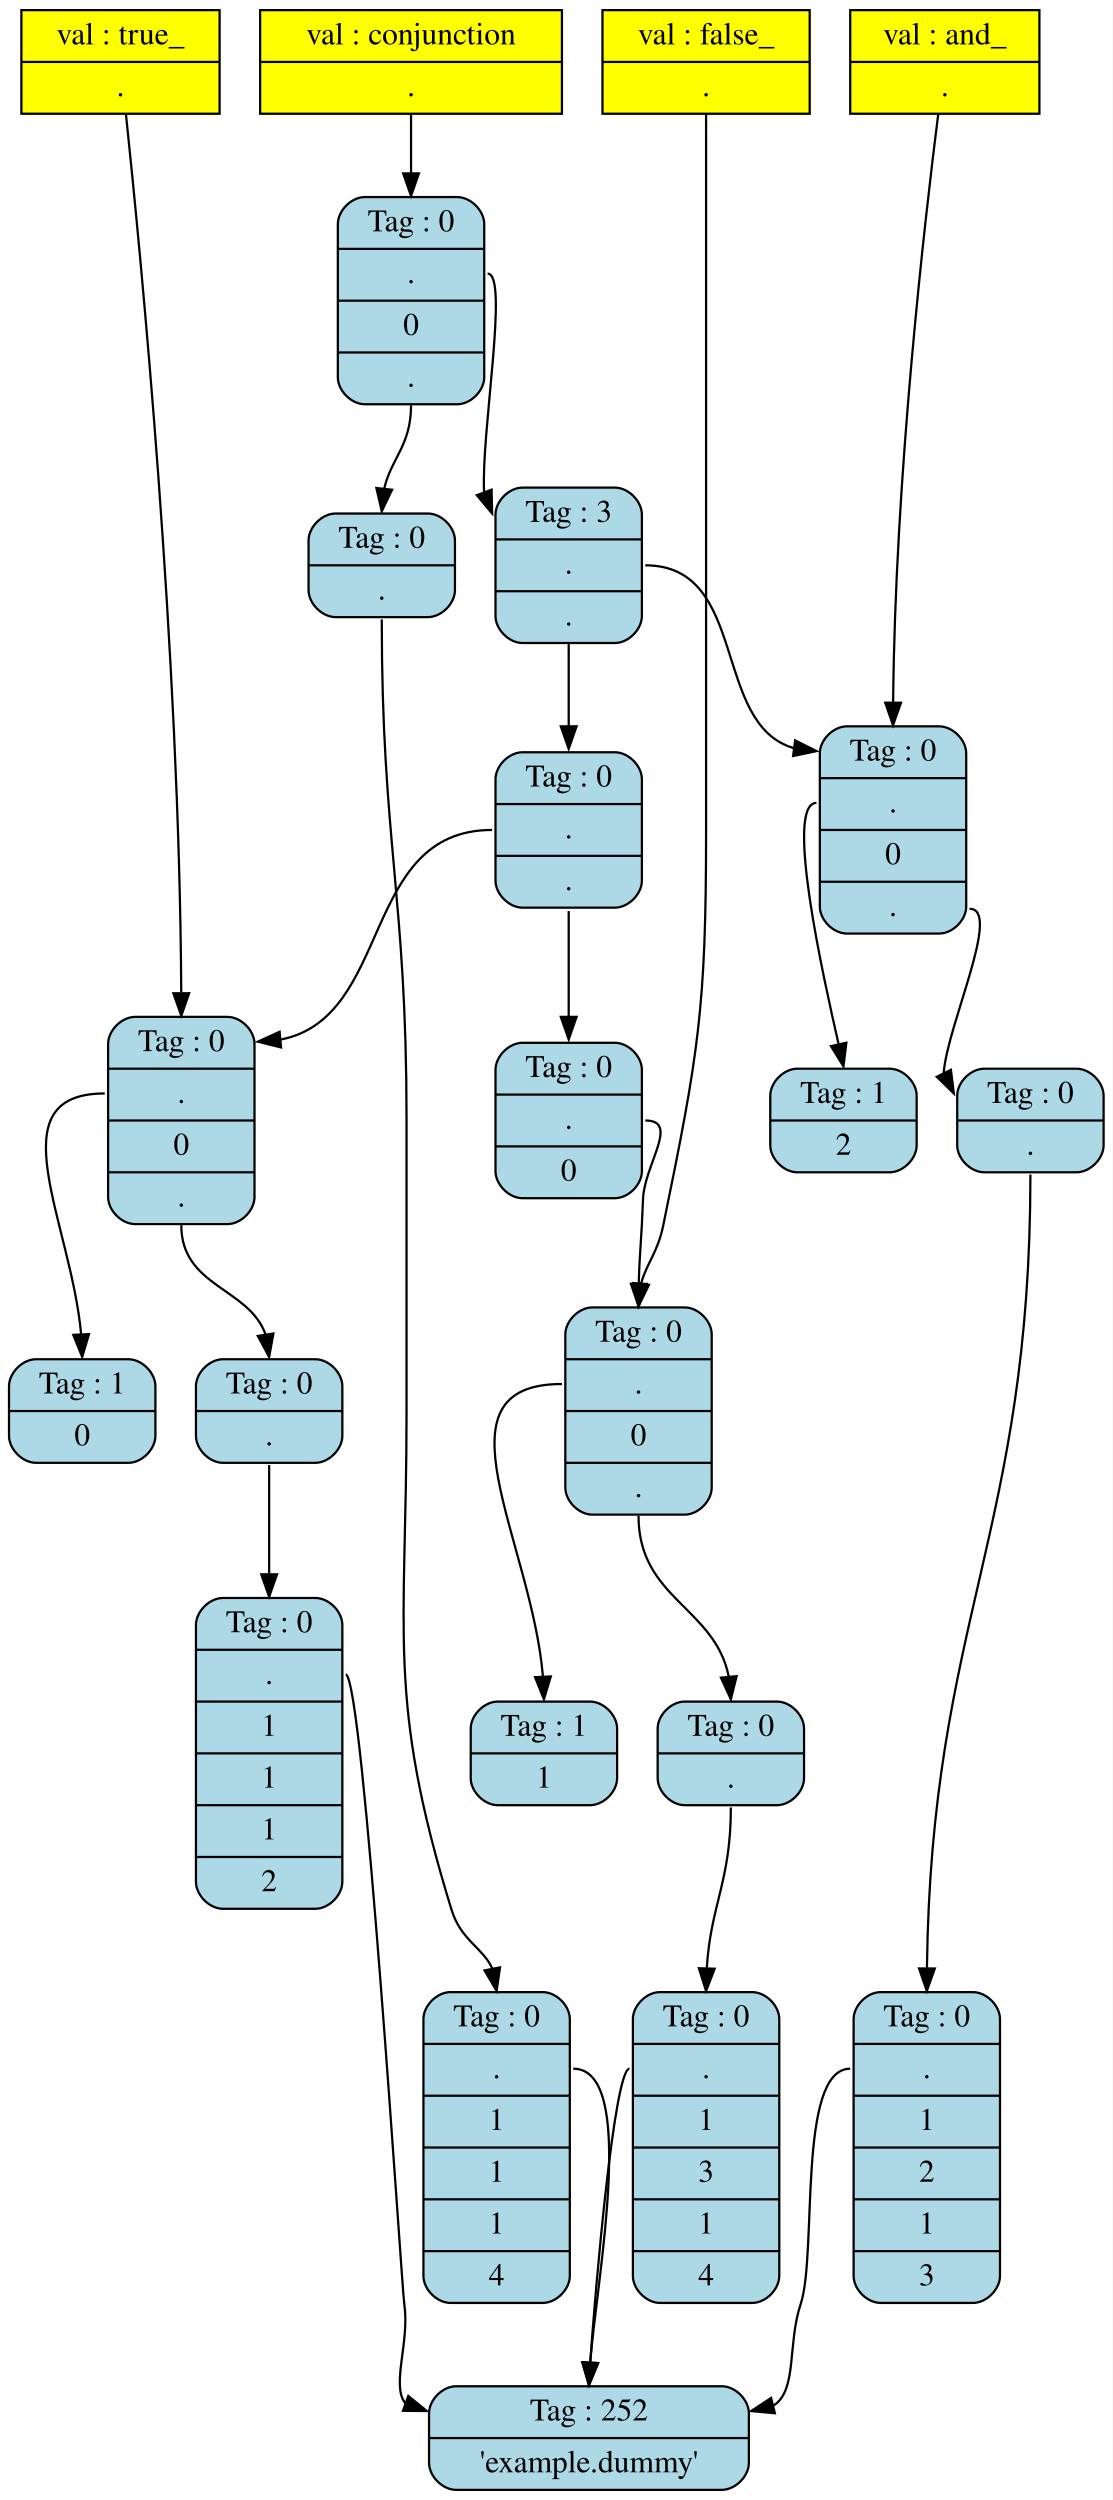
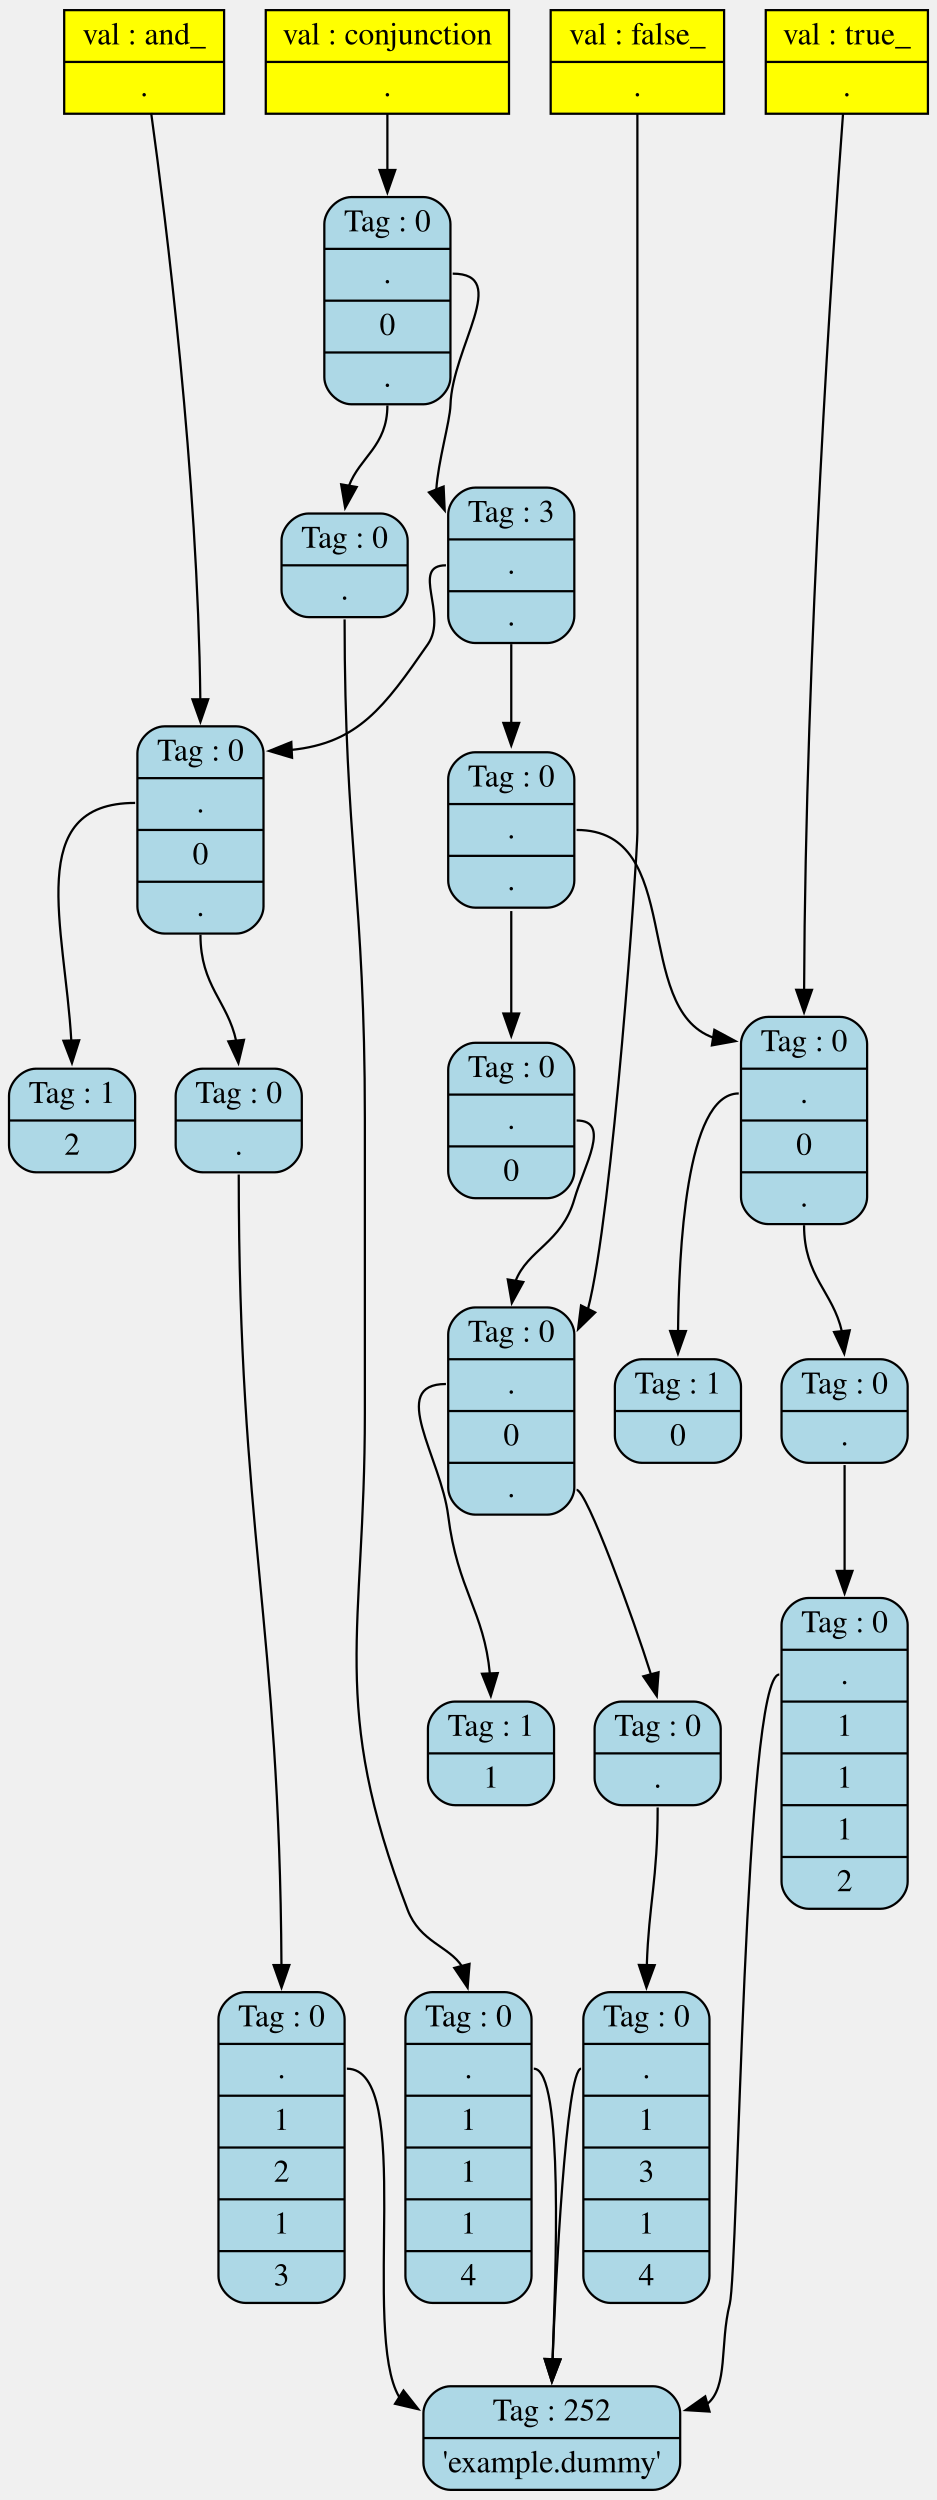
- <svg xmlns="http://www.w3.org/2000/svg" width="494pt" height="1110pt" viewBox="0.00 0.00 494.00 1110.00">
+ <svg xmlns="http://www.w3.org/2000/svg" width="416pt" height="1110pt" viewBox="0.00 0.00 416.00 1110.00">
  <g id="graph0" class="graph" transform="scale(1 1) rotate(0) translate(4 1106)">
-     <polygon fill="white" stroke="transparent" points="-4,4 -4,-1106 490,-1106 490,4 -4,4" />
    <g id="node1" class="node">
-       <polygon fill="yellow" stroke="black" points="5.5,-1055.5 5.5,-1101.5 93.5,-1101.5 93.5,-1055.5 5.5,-1055.5" />
-       <text text-anchor="middle" x="49.5" y="-1086.3" font-family="Times,serif" font-size="14.00">val : true_</text>
-       <polyline fill="none" stroke="black" points="5.5,-1078.5 93.5,-1078.5 " />
-       <text text-anchor="middle" x="49.5" y="-1063.3" font-family="Times,serif" font-size="14.00">.</text>
+       <polygon fill="yellow" stroke="black" points="114,-1055.5 114,-1101.5 222,-1101.5 222,-1055.5 114,-1055.5" />
+       <text text-anchor="middle" x="168" y="-1086.3" font-family="Times,serif" font-size="14.00">val : conjunction</text>
+       <polyline fill="none" stroke="black" points="114,-1078.5 222,-1078.5" />
+       <text text-anchor="middle" x="168" y="-1063.3" font-family="Times,serif" font-size="14.00">.</text>
+     </g>
+     <g id="node18" class="node">
+       <path fill="lightblue" stroke="black" d="M152,-926.5C152,-926.5 184,-926.5 184,-926.5 190,-926.5 196,-932.5 196,-938.5 196,-938.5 196,-1006.5 196,-1006.5 196,-1012.5 190,-1018.5 184,-1018.5 184,-1018.5 152,-1018.5 152,-1018.5 146,-1018.5 140,-1012.5 140,-1006.5 140,-1006.5 140,-938.5 140,-938.5 140,-932.5 146,-926.5 152,-926.5" />
+       <text text-anchor="middle" x="168" y="-1003.3" font-family="Times,serif" font-size="14.00">Tag : 0</text>
+       <polyline fill="none" stroke="black" points="140,-995.5 196,-995.5" />
+       <text text-anchor="middle" x="168" y="-980.3" font-family="Times,serif" font-size="14.00">.</text>
+       <polyline fill="none" stroke="black" points="140,-972.5 196,-972.5" />
+       <text text-anchor="middle" x="168" y="-957.3" font-family="Times,serif" font-size="14.00">0</text>
+       <polyline fill="none" stroke="black" points="140,-949.5 196,-949.5" />
+       <text text-anchor="middle" x="168" y="-934.3" font-family="Times,serif" font-size="14.00">.</text>
+     </g>
+     <g id="edge16" class="edge">
+       <path fill="none" stroke="black" d="M168,-1055.55C168,-1047.92 168,-1039.07 168,-1030.33" />
+       <polygon fill="black" stroke="black" points="171.5,-1030.51 168,-1020.51 164.5,-1030.51 171.5,-1030.51" />
+     </g>
+     <g id="node2" class="node">
+       <polygon fill="yellow" stroke="black" points="24.5,-1055.5 24.5,-1101.5 95.5,-1101.5 95.5,-1055.5 24.5,-1055.5" />
+       <text text-anchor="middle" x="60" y="-1086.3" font-family="Times,serif" font-size="14.00">val : and_</text>
+       <polyline fill="none" stroke="black" points="24.5,-1078.5 95.5,-1078.5" />
+       <text text-anchor="middle" x="60" y="-1063.3" font-family="Times,serif" font-size="14.00">.</text>
+     </g>
+     <g id="node14" class="node">
+       <path fill="lightblue" stroke="black" d="M69,-691.5C69,-691.5 101,-691.5 101,-691.5 107,-691.5 113,-697.5 113,-703.5 113,-703.5 113,-771.5 113,-771.5 113,-777.5 107,-783.5 101,-783.5 101,-783.5 69,-783.5 69,-783.5 63,-783.5 57,-777.5 57,-771.5 57,-771.5 57,-703.5 57,-703.5 57,-697.5 63,-691.5 69,-691.5" />
+       <text text-anchor="middle" x="85" y="-768.3" font-family="Times,serif" font-size="14.00">Tag : 0</text>
+       <polyline fill="none" stroke="black" points="57,-760.5 113,-760.5" />
+       <text text-anchor="middle" x="85" y="-745.3" font-family="Times,serif" font-size="14.00">.</text>
+       <polyline fill="none" stroke="black" points="57,-737.5 113,-737.5" />
+       <text text-anchor="middle" x="85" y="-722.3" font-family="Times,serif" font-size="14.00">0</text>
+       <polyline fill="none" stroke="black" points="57,-714.5 113,-714.5" />
+       <text text-anchor="middle" x="85" y="-699.3" font-family="Times,serif" font-size="14.00">.</text>
+     </g>
+     <g id="edge11" class="edge">
+       <path fill="none" stroke="black" d="M63.12,-1055.83C69.57,-1009.08 83.88,-894.92 84.94,-795.43" />
+       <polygon fill="black" stroke="black" points="88.44,-795.53 84.99,-785.51 81.44,-795.49 88.44,-795.53" />
+     </g>
+     <g id="node3" class="node">
+       <polygon fill="yellow" stroke="black" points="240.5,-1055.5 240.5,-1101.5 317.5,-1101.5 317.5,-1055.5 240.5,-1055.5" />
+       <text text-anchor="middle" x="279" y="-1086.3" font-family="Times,serif" font-size="14.00">val : false_</text>
+       <polyline fill="none" stroke="black" points="240.5,-1078.5 317.5,-1078.5" />
+       <text text-anchor="middle" x="279" y="-1063.3" font-family="Times,serif" font-size="14.00">.</text>
+     </g>
+     <g id="node10" class="node">
+       <path fill="lightblue" stroke="black" d="M207,-433.5C207,-433.5 239,-433.5 239,-433.5 245,-433.5 251,-439.5 251,-445.5 251,-445.5 251,-513.5 251,-513.5 251,-519.5 245,-525.5 239,-525.5 239,-525.5 207,-525.5 207,-525.5 201,-525.5 195,-519.5 195,-513.5 195,-513.5 195,-445.5 195,-445.5 195,-439.5 201,-433.5 207,-433.5" />
+       <text text-anchor="middle" x="223" y="-510.3" font-family="Times,serif" font-size="14.00">Tag : 0</text>
+       <polyline fill="none" stroke="black" points="195,-502.5 251,-502.5" />
+       <text text-anchor="middle" x="223" y="-487.3" font-family="Times,serif" font-size="14.00">.</text>
+       <polyline fill="none" stroke="black" points="195,-479.5 251,-479.5" />
+       <text text-anchor="middle" x="223" y="-464.3" font-family="Times,serif" font-size="14.00">0</text>
+       <polyline fill="none" stroke="black" points="195,-456.5 251,-456.5" />
+       <text text-anchor="middle" x="223" y="-441.3" font-family="Times,serif" font-size="14.00">.</text>
+     </g>
+     <g id="edge6" class="edge">
+       <path fill="none" stroke="black" d="M279,-1055.81C279,-1016.14 279,-929.26 279,-856 279,-856 279,-856 279,-736.5 279,-725.73 268.04,-566.69 257.02,-524.64" />
+       <polygon fill="black" stroke="black" points="260.25,-523.26 252.67,-515.86 253.98,-526.37 260.25,-523.26" />
+     </g>
+     <g id="node4" class="node">
+       <polygon fill="yellow" stroke="black" points="336,-1055.5 336,-1101.5 408,-1101.5 408,-1055.5 336,-1055.5" />
+       <text text-anchor="middle" x="372" y="-1086.3" font-family="Times,serif" font-size="14.00">val : true_</text>
+       <polyline fill="none" stroke="black" points="336,-1078.5 408,-1078.5" />
+       <text text-anchor="middle" x="372" y="-1063.3" font-family="Times,serif" font-size="14.00">.</text>
    </g>
    <g id="node5" class="node">
-       <path fill="lightblue" stroke="black" d="M56,-562.5C56,-562.5 97,-562.5 97,-562.5 103,-562.5 109,-568.5 109,-574.5 109,-574.5 109,-642.5 109,-642.5 109,-648.5 103,-654.5 97,-654.5 97,-654.5 56,-654.5 56,-654.5 50,-654.5 44,-648.5 44,-642.5 44,-642.5 44,-574.5 44,-574.5 44,-568.5 50,-562.5 56,-562.5" />
-       <text text-anchor="middle" x="76.5" y="-639.3" font-family="Times,serif" font-size="14.00">Tag : 0</text>
-       <polyline fill="none" stroke="black" points="44,-631.5 109,-631.5 " />
-       <text text-anchor="middle" x="76.5" y="-616.3" font-family="Times,serif" font-size="14.00">.</text>
-       <polyline fill="none" stroke="black" points="44,-608.5 109,-608.5 " />
-       <text text-anchor="middle" x="76.5" y="-593.3" font-family="Times,serif" font-size="14.00">0</text>
-       <polyline fill="none" stroke="black" points="44,-585.5 109,-585.5 " />
-       <text text-anchor="middle" x="76.5" y="-570.3" font-family="Times,serif" font-size="14.00">.</text>
+       <path fill="lightblue" stroke="black" d="M337,-562.5C337,-562.5 369,-562.5 369,-562.5 375,-562.5 381,-568.5 381,-574.5 381,-574.5 381,-642.5 381,-642.5 381,-648.5 375,-654.5 369,-654.5 369,-654.5 337,-654.5 337,-654.5 331,-654.5 325,-648.5 325,-642.5 325,-642.5 325,-574.5 325,-574.5 325,-568.5 331,-562.5 337,-562.5" />
+       <text text-anchor="middle" x="353" y="-639.3" font-family="Times,serif" font-size="14.00">Tag : 0</text>
+       <polyline fill="none" stroke="black" points="325,-631.5 381,-631.5" />
+       <text text-anchor="middle" x="353" y="-616.3" font-family="Times,serif" font-size="14.00">.</text>
+       <polyline fill="none" stroke="black" points="325,-608.5 381,-608.5" />
+       <text text-anchor="middle" x="353" y="-593.3" font-family="Times,serif" font-size="14.00">0</text>
+       <polyline fill="none" stroke="black" points="325,-585.5 381,-585.5" />
+       <text text-anchor="middle" x="353" y="-570.3" font-family="Times,serif" font-size="14.00">.</text>
    </g>
    <g id="edge1" class="edge">
-       <path fill="none" stroke="black" d="M51.94,-1055.09C58.44,-993.54 75.7,-816.45 76.47,-665.37" />
-       <polygon fill="black" stroke="black" points="79.97,-665.01 76.5,-655 72.97,-664.99 79.97,-665.01" />
-     </g>
-     <g id="node2" class="node">
-       <polygon fill="yellow" stroke="black" points="263.5,-1055.5 263.5,-1101.5 355.5,-1101.5 355.5,-1055.5 263.5,-1055.5" />
-       <text text-anchor="middle" x="309.5" y="-1086.3" font-family="Times,serif" font-size="14.00">val : false_</text>
-       <polyline fill="none" stroke="black" points="263.5,-1078.5 355.5,-1078.5 " />
-       <text text-anchor="middle" x="309.5" y="-1063.3" font-family="Times,serif" font-size="14.00">.</text>
-     </g>
-     <g id="node10" class="node">
-       <path fill="lightblue" stroke="black" d="M259,-433.5C259,-433.5 300,-433.5 300,-433.5 306,-433.5 312,-439.5 312,-445.5 312,-445.5 312,-513.5 312,-513.5 312,-519.5 306,-525.5 300,-525.5 300,-525.5 259,-525.5 259,-525.5 253,-525.5 247,-519.5 247,-513.5 247,-513.5 247,-445.5 247,-445.5 247,-439.5 253,-433.5 259,-433.5" />
-       <text text-anchor="middle" x="279.5" y="-510.3" font-family="Times,serif" font-size="14.00">Tag : 0</text>
-       <polyline fill="none" stroke="black" points="247,-502.5 312,-502.5 " />
-       <text text-anchor="middle" x="279.5" y="-487.3" font-family="Times,serif" font-size="14.00">.</text>
-       <polyline fill="none" stroke="black" points="247,-479.5 312,-479.5 " />
-       <text text-anchor="middle" x="279.5" y="-464.3" font-family="Times,serif" font-size="14.00">0</text>
-       <polyline fill="none" stroke="black" points="247,-456.5 312,-456.5 " />
-       <text text-anchor="middle" x="279.5" y="-441.3" font-family="Times,serif" font-size="14.00">.</text>
-     </g>
-     <g id="edge6" class="edge">
-       <path fill="none" stroke="black" d="M309.5,-1055.49C309.5,-1015.69 309.5,-929.06 309.5,-856 309.5,-856 309.5,-856 309.5,-736.5 309.5,-658.49 306.19,-638.42 290.5,-562 287.95,-549.58 282.95,-544.92 280.67,-536.11" />
-       <polygon fill="black" stroke="black" points="284.13,-535.53 279.5,-526 277.18,-536.34 284.13,-535.53" />
-     </g>
-     <g id="node3" class="node">
-       <polygon fill="yellow" stroke="black" points="373.5,-1055.5 373.5,-1101.5 457.5,-1101.5 457.5,-1055.5 373.5,-1055.5" />
-       <text text-anchor="middle" x="415.5" y="-1086.3" font-family="Times,serif" font-size="14.00">val : and_</text>
-       <polyline fill="none" stroke="black" points="373.5,-1078.5 457.5,-1078.5 " />
-       <text text-anchor="middle" x="415.5" y="-1063.3" font-family="Times,serif" font-size="14.00">.</text>
-     </g>
-     <g id="node14" class="node">
-       <path fill="lightblue" stroke="black" d="M372,-691.5C372,-691.5 413,-691.5 413,-691.5 419,-691.5 425,-697.5 425,-703.5 425,-703.5 425,-771.5 425,-771.5 425,-777.5 419,-783.5 413,-783.5 413,-783.5 372,-783.5 372,-783.5 366,-783.5 360,-777.5 360,-771.5 360,-771.5 360,-703.5 360,-703.5 360,-697.5 366,-691.5 372,-691.5" />
-       <text text-anchor="middle" x="392.5" y="-768.3" font-family="Times,serif" font-size="14.00">Tag : 0</text>
-       <polyline fill="none" stroke="black" points="360,-760.5 425,-760.5 " />
-       <text text-anchor="middle" x="392.5" y="-745.3" font-family="Times,serif" font-size="14.00">.</text>
-       <polyline fill="none" stroke="black" points="360,-737.5 425,-737.5 " />
-       <text text-anchor="middle" x="392.5" y="-722.3" font-family="Times,serif" font-size="14.00">0</text>
-       <polyline fill="none" stroke="black" points="360,-714.5 425,-714.5 " />
-       <text text-anchor="middle" x="392.5" y="-699.3" font-family="Times,serif" font-size="14.00">.</text>
-     </g>
-     <g id="edge11" class="edge">
-       <path fill="none" stroke="black" d="M412.59,-1055.46C406.6,-1008.27 393.41,-893.66 392.55,-794.19" />
-       <polygon fill="black" stroke="black" points="396.04,-793.98 392.5,-784 389.04,-794.02 396.04,-793.98" />
-     </g>
-     <g id="node4" class="node">
-       <polygon fill="yellow" stroke="black" points="111.5,-1055.5 111.5,-1101.5 245.5,-1101.5 245.5,-1055.5 111.5,-1055.5" />
-       <text text-anchor="middle" x="178.5" y="-1086.3" font-family="Times,serif" font-size="14.00">val : conjunction</text>
-       <polyline fill="none" stroke="black" points="111.5,-1078.5 245.5,-1078.5 " />
-       <text text-anchor="middle" x="178.5" y="-1063.3" font-family="Times,serif" font-size="14.00">.</text>
-     </g>
-     <g id="node18" class="node">
-       <path fill="lightblue" stroke="black" d="M158,-926.5C158,-926.5 199,-926.5 199,-926.5 205,-926.5 211,-932.5 211,-938.5 211,-938.5 211,-1006.5 211,-1006.5 211,-1012.5 205,-1018.5 199,-1018.5 199,-1018.5 158,-1018.5 158,-1018.5 152,-1018.5 146,-1012.5 146,-1006.5 146,-1006.5 146,-938.5 146,-938.5 146,-932.5 152,-926.5 158,-926.5" />
-       <text text-anchor="middle" x="178.5" y="-1003.3" font-family="Times,serif" font-size="14.00">Tag : 0</text>
-       <polyline fill="none" stroke="black" points="146,-995.5 211,-995.5 " />
-       <text text-anchor="middle" x="178.5" y="-980.3" font-family="Times,serif" font-size="14.00">.</text>
-       <polyline fill="none" stroke="black" points="146,-972.5 211,-972.5 " />
-       <text text-anchor="middle" x="178.5" y="-957.3" font-family="Times,serif" font-size="14.00">0</text>
-       <polyline fill="none" stroke="black" points="146,-949.5 211,-949.5 " />
-       <text text-anchor="middle" x="178.5" y="-934.3" font-family="Times,serif" font-size="14.00">.</text>
-     </g>
-     <g id="edge16" class="edge">
-       <path fill="none" stroke="black" d="M178.5,-1055.28C178.5,-1047.34 178.5,-1038.11 178.5,-1029.06" />
-       <polygon fill="black" stroke="black" points="182,-1029 178.5,-1019 175,-1029 182,-1029" />
+       <path fill="none" stroke="black" d="M370.31,-1055.52C365.78,-994.48 353.61,-817.39 353.02,-666.29" />
+       <polygon fill="black" stroke="black" points="356.52,-666.51 353,-656.51 349.52,-666.52 356.52,-666.51" />
    </g>
    <g id="node6" class="node">
-       <path fill="lightblue" stroke="black" d="M12,-456.5C12,-456.5 53,-456.5 53,-456.5 59,-456.5 65,-462.5 65,-468.5 65,-468.5 65,-490.5 65,-490.5 65,-496.5 59,-502.5 53,-502.5 53,-502.5 12,-502.5 12,-502.5 6,-502.5 0,-496.5 0,-490.5 0,-490.5 0,-468.5 0,-468.5 0,-462.5 6,-456.5 12,-456.5" />
-       <text text-anchor="middle" x="32.5" y="-487.3" font-family="Times,serif" font-size="14.00">Tag : 1</text>
-       <polyline fill="none" stroke="black" points="0,-479.5 65,-479.5 " />
-       <text text-anchor="middle" x="32.5" y="-464.3" font-family="Times,serif" font-size="14.00">0</text>
+       <path fill="lightblue" stroke="black" d="M281,-456.5C281,-456.5 313,-456.5 313,-456.5 319,-456.5 325,-462.5 325,-468.5 325,-468.5 325,-490.5 325,-490.5 325,-496.5 319,-502.5 313,-502.5 313,-502.5 281,-502.5 281,-502.5 275,-502.5 269,-496.5 269,-490.5 269,-490.5 269,-468.5 269,-468.5 269,-462.5 275,-456.5 281,-456.5" />
+       <text text-anchor="middle" x="297" y="-487.3" font-family="Times,serif" font-size="14.00">Tag : 1</text>
+       <polyline fill="none" stroke="black" points="269,-479.5 325,-479.5" />
+       <text text-anchor="middle" x="297" y="-464.3" font-family="Times,serif" font-size="14.00">0</text>
    </g>
    <g id="edge2" class="edge">
-       <path fill="none" stroke="black" d="M42.5,-620.5C-6.33,-620.5 27.45,-563.77 32.01,-513.73" />
-       <polygon fill="black" stroke="black" points="35.52,-513.66 32.5,-503.5 28.53,-513.32 35.52,-513.66" />
+       <path fill="none" stroke="black" d="M324,-620.5C300.34,-620.5 297.41,-549.49 297.05,-514.79" />
+       <polygon fill="black" stroke="black" points="300.55,-515 297.01,-505.01 293.55,-515.03 300.55,-515" />
    </g>
    <g id="node7" class="node">
-       <path fill="lightblue" stroke="black" d="M95,-456.5C95,-456.5 136,-456.5 136,-456.5 142,-456.5 148,-462.5 148,-468.5 148,-468.5 148,-490.5 148,-490.5 148,-496.5 142,-502.5 136,-502.5 136,-502.5 95,-502.5 95,-502.5 89,-502.5 83,-496.5 83,-490.5 83,-490.5 83,-468.5 83,-468.5 83,-462.5 89,-456.5 95,-456.5" />
-       <text text-anchor="middle" x="115.5" y="-487.3" font-family="Times,serif" font-size="14.00">Tag : 0</text>
-       <polyline fill="none" stroke="black" points="83,-479.5 148,-479.5 " />
-       <text text-anchor="middle" x="115.5" y="-464.3" font-family="Times,serif" font-size="14.00">.</text>
+       <path fill="lightblue" stroke="black" d="M355,-456.5C355,-456.5 387,-456.5 387,-456.5 393,-456.5 399,-462.5 399,-468.5 399,-468.5 399,-490.5 399,-490.5 399,-496.5 393,-502.5 387,-502.5 387,-502.5 355,-502.5 355,-502.5 349,-502.5 343,-496.5 343,-490.5 343,-490.5 343,-468.5 343,-468.5 343,-462.5 349,-456.5 355,-456.5" />
+       <text text-anchor="middle" x="371" y="-487.3" font-family="Times,serif" font-size="14.00">Tag : 0</text>
+       <polyline fill="none" stroke="black" points="343,-479.5 399,-479.5" />
+       <text text-anchor="middle" x="371" y="-464.3" font-family="Times,serif" font-size="14.00">.</text>
    </g>
    <g id="edge3" class="edge">
-       <path fill="none" stroke="black" d="M76.5,-562C76.5,-534.54 106.63,-534.3 113.92,-513.43" />
-       <polygon fill="black" stroke="black" points="117.39,-513.93 115.5,-503.5 110.47,-512.83 117.39,-513.93" />
+       <path fill="none" stroke="black" d="M353,-562C353,-539.05 365.81,-532.55 369.82,-514.74" />
+       <polygon fill="black" stroke="black" points="373.28,-515.32 370.84,-505.01 366.32,-514.58 373.28,-515.32" />
    </g>
    <g id="node8" class="node">
-       <path fill="lightblue" stroke="black" d="M95,-258.5C95,-258.5 136,-258.5 136,-258.5 142,-258.5 148,-264.5 148,-270.5 148,-270.5 148,-384.5 148,-384.5 148,-390.5 142,-396.5 136,-396.5 136,-396.5 95,-396.5 95,-396.5 89,-396.5 83,-390.5 83,-384.5 83,-384.5 83,-270.5 83,-270.5 83,-264.5 89,-258.5 95,-258.5" />
-       <text text-anchor="middle" x="115.5" y="-381.3" font-family="Times,serif" font-size="14.00">Tag : 0</text>
-       <polyline fill="none" stroke="black" points="83,-373.5 148,-373.5 " />
-       <text text-anchor="middle" x="115.5" y="-358.3" font-family="Times,serif" font-size="14.00">.</text>
-       <polyline fill="none" stroke="black" points="83,-350.5 148,-350.5 " />
-       <text text-anchor="middle" x="115.5" y="-335.3" font-family="Times,serif" font-size="14.00">1</text>
-       <polyline fill="none" stroke="black" points="83,-327.5 148,-327.5 " />
-       <text text-anchor="middle" x="115.5" y="-312.3" font-family="Times,serif" font-size="14.00">1</text>
-       <polyline fill="none" stroke="black" points="83,-304.5 148,-304.5 " />
-       <text text-anchor="middle" x="115.5" y="-289.3" font-family="Times,serif" font-size="14.00">1</text>
-       <polyline fill="none" stroke="black" points="83,-281.5 148,-281.5 " />
-       <text text-anchor="middle" x="115.5" y="-266.3" font-family="Times,serif" font-size="14.00">2</text>
+       <path fill="lightblue" stroke="black" d="M355,-258.5C355,-258.5 387,-258.5 387,-258.5 393,-258.5 399,-264.5 399,-270.5 399,-270.5 399,-384.5 399,-384.5 399,-390.5 393,-396.5 387,-396.5 387,-396.5 355,-396.5 355,-396.5 349,-396.5 343,-390.5 343,-384.5 343,-384.5 343,-270.5 343,-270.5 343,-264.5 349,-258.5 355,-258.5" />
+       <text text-anchor="middle" x="371" y="-381.3" font-family="Times,serif" font-size="14.00">Tag : 0</text>
+       <polyline fill="none" stroke="black" points="343,-373.5 399,-373.5" />
+       <text text-anchor="middle" x="371" y="-358.3" font-family="Times,serif" font-size="14.00">.</text>
+       <polyline fill="none" stroke="black" points="343,-350.5 399,-350.5" />
+       <text text-anchor="middle" x="371" y="-335.3" font-family="Times,serif" font-size="14.00">1</text>
+       <polyline fill="none" stroke="black" points="343,-327.5 399,-327.5" />
+       <text text-anchor="middle" x="371" y="-312.3" font-family="Times,serif" font-size="14.00">1</text>
+       <polyline fill="none" stroke="black" points="343,-304.5 399,-304.5" />
+       <text text-anchor="middle" x="371" y="-289.3" font-family="Times,serif" font-size="14.00">1</text>
+       <polyline fill="none" stroke="black" points="343,-281.5 399,-281.5" />
+       <text text-anchor="middle" x="371" y="-266.3" font-family="Times,serif" font-size="14.00">2</text>
    </g>
    <g id="edge4" class="edge">
-       <path fill="none" stroke="black" d="M115.5,-455.5C115.5,-433.36 115.5,-425.36 115.5,-407.42" />
-       <polygon fill="black" stroke="black" points="119,-407 115.5,-397 112,-407 119,-407" />
+       <path fill="none" stroke="black" d="M371,-455.5C371,-433.77 371,-425.66 371,-408.39" />
+       <polygon fill="black" stroke="black" points="374.5,-408.51 371,-398.51 367.5,-408.51 374.5,-408.51" />
    </g>
    <g id="node9" class="node">
-       <path fill="lightblue" stroke="black" d="M198.5,-0.5C198.5,-0.5 316.5,-0.5 316.5,-0.5 322.5,-0.5 328.5,-6.5 328.5,-12.5 328.5,-12.5 328.5,-34.5 328.5,-34.5 328.5,-40.5 322.5,-46.5 316.5,-46.5 316.5,-46.5 198.5,-46.5 198.5,-46.5 192.5,-46.5 186.5,-40.5 186.5,-34.5 186.5,-34.5 186.5,-12.5 186.5,-12.5 186.5,-6.5 192.5,-0.5 198.5,-0.5" />
-       <text text-anchor="middle" x="257.5" y="-31.3" font-family="Times,serif" font-size="14.00">Tag : 252</text>
-       <polyline fill="none" stroke="black" points="186.5,-23.5 328.5,-23.5 " />
-       <text text-anchor="middle" x="257.5" y="-8.3" font-family="Times,serif" font-size="14.00">'example.dummy'</text>
+       <path fill="lightblue" stroke="black" d="M196,-0.5C196,-0.5 286,-0.5 286,-0.5 292,-0.5 298,-6.5 298,-12.5 298,-12.5 298,-34.5 298,-34.5 298,-40.5 292,-46.5 286,-46.5 286,-46.5 196,-46.5 196,-46.5 190,-46.5 184,-40.5 184,-34.5 184,-34.5 184,-12.5 184,-12.5 184,-6.5 190,-0.5 196,-0.5" />
+       <text text-anchor="middle" x="241" y="-31.3" font-family="Times,serif" font-size="14.00">Tag : 252</text>
+       <polyline fill="none" stroke="black" points="184,-23.5 298,-23.5" />
+       <text text-anchor="middle" x="241" y="-8.3" font-family="Times,serif" font-size="14.00">'example.dummy'</text>
    </g>
    <g id="edge5" class="edge">
-       <path fill="none" stroke="black" d="M149.5,-362.5C157.3,-362.5 174.33,-90.71 175.5,-83 178.02,-66.33 169.54,-46.72 175.99,-38.93" />
-       <polygon fill="black" stroke="black" points="177.28,-42.19 185.5,-35.5 174.91,-35.6 177.28,-42.19" />
+       <path fill="none" stroke="black" d="M342,-362.5C326.42,-362.5 323.81,-98.1 320,-83 315.54,-65.34 319.41,-45.98 309.91,-38.59" />
+       <polygon fill="black" stroke="black" points="311.03,-35.27 300.46,-35.91 309.12,-42.01 311.03,-35.27" />
    </g>
    <g id="node11" class="node">
-       <path fill="lightblue" stroke="black" d="M217,-304.5C217,-304.5 258,-304.5 258,-304.5 264,-304.5 270,-310.5 270,-316.5 270,-316.5 270,-338.5 270,-338.5 270,-344.5 264,-350.5 258,-350.5 258,-350.5 217,-350.5 217,-350.5 211,-350.5 205,-344.5 205,-338.5 205,-338.5 205,-316.5 205,-316.5 205,-310.5 211,-304.5 217,-304.5" />
-       <text text-anchor="middle" x="237.5" y="-335.3" font-family="Times,serif" font-size="14.00">Tag : 1</text>
-       <polyline fill="none" stroke="black" points="205,-327.5 270,-327.5 " />
-       <text text-anchor="middle" x="237.5" y="-312.3" font-family="Times,serif" font-size="14.00">1</text>
+       <path fill="lightblue" stroke="black" d="M198,-304.5C198,-304.5 230,-304.5 230,-304.5 236,-304.5 242,-310.5 242,-316.5 242,-316.5 242,-338.5 242,-338.5 242,-344.5 236,-350.5 230,-350.5 230,-350.5 198,-350.5 198,-350.5 192,-350.5 186,-344.5 186,-338.5 186,-338.5 186,-316.5 186,-316.5 186,-310.5 192,-304.5 198,-304.5" />
+       <text text-anchor="middle" x="214" y="-335.3" font-family="Times,serif" font-size="14.00">Tag : 1</text>
+       <polyline fill="none" stroke="black" points="186,-327.5 242,-327.5" />
+       <text text-anchor="middle" x="214" y="-312.3" font-family="Times,serif" font-size="14.00">1</text>
    </g>
    <g id="edge7" class="edge">
-       <path fill="none" stroke="black" d="M245.5,-491.5C186.58,-491.5 231.91,-422.09 237.04,-361.85" />
-       <polygon fill="black" stroke="black" points="240.55,-361.65 237.5,-351.5 233.56,-361.33 240.55,-361.65" />
+       <path fill="none" stroke="black" d="M194,-491.5C168,-491.5 191.81,-458.81 195,-433 199.07,-400.13 210.96,-390.66 213.51,-362.71" />
+       <polygon fill="black" stroke="black" points="217,-363.15 213.93,-353.01 210,-362.85 217,-363.15" />
    </g>
    <g id="node12" class="node">
-       <path fill="lightblue" stroke="black" d="M300,-304.5C300,-304.5 341,-304.5 341,-304.5 347,-304.5 353,-310.5 353,-316.5 353,-316.5 353,-338.5 353,-338.5 353,-344.5 347,-350.5 341,-350.5 341,-350.5 300,-350.5 300,-350.5 294,-350.5 288,-344.5 288,-338.5 288,-338.5 288,-316.5 288,-316.5 288,-310.5 294,-304.5 300,-304.5" />
-       <text text-anchor="middle" x="320.5" y="-335.3" font-family="Times,serif" font-size="14.00">Tag : 0</text>
-       <polyline fill="none" stroke="black" points="288,-327.5 353,-327.5 " />
-       <text text-anchor="middle" x="320.5" y="-312.3" font-family="Times,serif" font-size="14.00">.</text>
+       <path fill="lightblue" stroke="black" d="M272,-304.5C272,-304.5 304,-304.5 304,-304.5 310,-304.5 316,-310.5 316,-316.5 316,-316.5 316,-338.5 316,-338.5 316,-344.5 310,-350.5 304,-350.5 304,-350.5 272,-350.5 272,-350.5 266,-350.5 260,-344.5 260,-338.5 260,-338.5 260,-316.5 260,-316.5 260,-310.5 266,-304.5 272,-304.5" />
+       <text text-anchor="middle" x="288" y="-335.3" font-family="Times,serif" font-size="14.00">Tag : 0</text>
+       <polyline fill="none" stroke="black" points="260,-327.5 316,-327.5" />
+       <text text-anchor="middle" x="288" y="-312.3" font-family="Times,serif" font-size="14.00">.</text>
    </g>
    <g id="edge8" class="edge">
-       <path fill="none" stroke="black" d="M279.5,-433C279.5,-396.1 313.46,-392.44 319.57,-361.51" />
-       <polygon fill="black" stroke="black" points="323.06,-361.78 320.5,-351.5 316.09,-361.13 323.06,-361.78" />
+       <path fill="none" stroke="black" d="M252,-444.5C256.48,-444.5 277.25,-387.32 285.04,-362.5" />
+       <polygon fill="black" stroke="black" points="288.39,-363.53 287.61,-352.96 281.63,-361.71 288.39,-363.53" />
    </g>
    <g id="node13" class="node">
-       <path fill="lightblue" stroke="black" d="M289,-83.5C289,-83.5 330,-83.5 330,-83.5 336,-83.5 342,-89.5 342,-95.5 342,-95.5 342,-209.5 342,-209.5 342,-215.5 336,-221.5 330,-221.5 330,-221.5 289,-221.5 289,-221.5 283,-221.5 277,-215.5 277,-209.5 277,-209.5 277,-95.5 277,-95.5 277,-89.5 283,-83.5 289,-83.5" />
-       <text text-anchor="middle" x="309.5" y="-206.3" font-family="Times,serif" font-size="14.00">Tag : 0</text>
-       <polyline fill="none" stroke="black" points="277,-198.5 342,-198.5 " />
-       <text text-anchor="middle" x="309.5" y="-183.3" font-family="Times,serif" font-size="14.00">.</text>
-       <polyline fill="none" stroke="black" points="277,-175.5 342,-175.5 " />
-       <text text-anchor="middle" x="309.5" y="-160.3" font-family="Times,serif" font-size="14.00">1</text>
-       <polyline fill="none" stroke="black" points="277,-152.5 342,-152.5 " />
-       <text text-anchor="middle" x="309.5" y="-137.3" font-family="Times,serif" font-size="14.00">3</text>
-       <polyline fill="none" stroke="black" points="277,-129.5 342,-129.5 " />
-       <text text-anchor="middle" x="309.5" y="-114.3" font-family="Times,serif" font-size="14.00">1</text>
-       <polyline fill="none" stroke="black" points="277,-106.5 342,-106.5 " />
-       <text text-anchor="middle" x="309.5" y="-91.3" font-family="Times,serif" font-size="14.00">4</text>
+       <path fill="lightblue" stroke="black" d="M267,-83.5C267,-83.5 299,-83.5 299,-83.5 305,-83.5 311,-89.5 311,-95.5 311,-95.5 311,-209.5 311,-209.5 311,-215.5 305,-221.5 299,-221.5 299,-221.5 267,-221.5 267,-221.5 261,-221.5 255,-215.5 255,-209.5 255,-209.5 255,-95.5 255,-95.5 255,-89.5 261,-83.5 267,-83.5" />
+       <text text-anchor="middle" x="283" y="-206.3" font-family="Times,serif" font-size="14.00">Tag : 0</text>
+       <polyline fill="none" stroke="black" points="255,-198.5 311,-198.5" />
+       <text text-anchor="middle" x="283" y="-183.3" font-family="Times,serif" font-size="14.00">.</text>
+       <polyline fill="none" stroke="black" points="255,-175.5 311,-175.5" />
+       <text text-anchor="middle" x="283" y="-160.3" font-family="Times,serif" font-size="14.00">1</text>
+       <polyline fill="none" stroke="black" points="255,-152.5 311,-152.5" />
+       <text text-anchor="middle" x="283" y="-137.3" font-family="Times,serif" font-size="14.00">3</text>
+       <polyline fill="none" stroke="black" points="255,-129.5 311,-129.5" />
+       <text text-anchor="middle" x="283" y="-114.3" font-family="Times,serif" font-size="14.00">1</text>
+       <polyline fill="none" stroke="black" points="255,-106.5 311,-106.5" />
+       <text text-anchor="middle" x="283" y="-91.3" font-family="Times,serif" font-size="14.00">4</text>
    </g>
    <g id="edge9" class="edge">
-       <path fill="none" stroke="black" d="M320.5,-303.5C320.5,-270.66 311.62,-260.55 309.82,-232.32" />
-       <polygon fill="black" stroke="black" points="313.31,-231.89 309.5,-222 306.31,-232.1 313.31,-231.89" />
+       <path fill="none" stroke="black" d="M288,-303.5C288,-271.32 284.07,-260.66 283.18,-233.36" />
+       <polygon fill="black" stroke="black" points="286.68,-233.46 283.02,-223.51 279.68,-233.57 286.68,-233.46" />
    </g>
    <g id="edge10" class="edge">
-       <path fill="none" stroke="black" d="M275.5,-187.5C268.74,-187.5 260.3,-89.55 258.07,-57.01" />
-       <polygon fill="black" stroke="black" points="261.56,-56.79 257.5,-47 254.57,-57.18 261.56,-56.79" />
+       <path fill="none" stroke="black" d="M254,-187.5C247.36,-187.5 242.63,-92.18 241.35,-58.36" />
+       <polygon fill="black" stroke="black" points="244.85,-58.4 241.05,-48.51 237.86,-58.62 244.85,-58.4" />
    </g>
    <g id="node15" class="node">
-       <path fill="lightblue" stroke="black" d="M350,-585.5C350,-585.5 391,-585.5 391,-585.5 397,-585.5 403,-591.5 403,-597.5 403,-597.5 403,-619.5 403,-619.5 403,-625.5 397,-631.5 391,-631.5 391,-631.5 350,-631.5 350,-631.5 344,-631.5 338,-625.5 338,-619.5 338,-619.5 338,-597.5 338,-597.5 338,-591.5 344,-585.5 350,-585.5" />
-       <text text-anchor="middle" x="370.5" y="-616.3" font-family="Times,serif" font-size="14.00">Tag : 1</text>
-       <polyline fill="none" stroke="black" points="338,-608.5 403,-608.5 " />
-       <text text-anchor="middle" x="370.5" y="-593.3" font-family="Times,serif" font-size="14.00">2</text>
+       <path fill="lightblue" stroke="black" d="M12,-585.5C12,-585.5 44,-585.5 44,-585.5 50,-585.5 56,-591.5 56,-597.5 56,-597.5 56,-619.5 56,-619.5 56,-625.5 50,-631.5 44,-631.5 44,-631.5 12,-631.5 12,-631.5 6,-631.5 0,-625.5 0,-619.5 0,-619.5 0,-597.5 0,-597.5 0,-591.5 6,-585.5 12,-585.5" />
+       <text text-anchor="middle" x="28" y="-616.3" font-family="Times,serif" font-size="14.00">Tag : 1</text>
+       <polyline fill="none" stroke="black" points="0,-608.5 56,-608.5" />
+       <text text-anchor="middle" x="28" y="-593.3" font-family="Times,serif" font-size="14.00">2</text>
    </g>
    <g id="edge12" class="edge">
-       <path fill="none" stroke="black" d="M358.5,-749.5C344.13,-749.5 361.79,-671.12 368.28,-642.64" />
-       <polygon fill="black" stroke="black" points="371.78,-643.02 370.5,-632.5 364.95,-641.52 371.78,-643.02" />
+       <path fill="none" stroke="black" d="M56,-749.5C6.29,-749.5 24.81,-694.59 27.66,-643.9" />
+       <polygon fill="black" stroke="black" points="31.15,-644.11 27.95,-634.01 24.16,-643.9 31.15,-644.11" />
    </g>
    <g id="node16" class="node">
-       <path fill="lightblue" stroke="black" d="M433,-585.5C433,-585.5 474,-585.5 474,-585.5 480,-585.5 486,-591.5 486,-597.5 486,-597.5 486,-619.5 486,-619.5 486,-625.5 480,-631.5 474,-631.5 474,-631.5 433,-631.5 433,-631.5 427,-631.5 421,-625.5 421,-619.5 421,-619.5 421,-597.5 421,-597.5 421,-591.5 427,-585.5 433,-585.5" />
-       <text text-anchor="middle" x="453.5" y="-616.3" font-family="Times,serif" font-size="14.00">Tag : 0</text>
-       <polyline fill="none" stroke="black" points="421,-608.5 486,-608.5 " />
-       <text text-anchor="middle" x="453.5" y="-593.3" font-family="Times,serif" font-size="14.00">.</text>
+       <path fill="lightblue" stroke="black" d="M86,-585.5C86,-585.5 118,-585.5 118,-585.5 124,-585.5 130,-591.5 130,-597.5 130,-597.5 130,-619.5 130,-619.5 130,-625.5 124,-631.5 118,-631.5 118,-631.5 86,-631.5 86,-631.5 80,-631.5 74,-625.5 74,-619.5 74,-619.5 74,-597.5 74,-597.5 74,-591.5 80,-585.5 86,-585.5" />
+       <text text-anchor="middle" x="102" y="-616.3" font-family="Times,serif" font-size="14.00">Tag : 0</text>
+       <polyline fill="none" stroke="black" points="74,-608.5 130,-608.5" />
+       <text text-anchor="middle" x="102" y="-593.3" font-family="Times,serif" font-size="14.00">.</text>
    </g>
    <g id="edge13" class="edge">
-       <path fill="none" stroke="black" d="M426.5,-702.5C441,-702.5 416.6,-650.94 415,-629.59" />
-       <polygon fill="black" stroke="black" points="418.2,-631.01 419.5,-620.5 411.93,-627.91 418.2,-631.01" />
+       <path fill="none" stroke="black" d="M85,-691C85,-668.15 97.1,-661.49 100.88,-643.7" />
+       <polygon fill="black" stroke="black" points="104.34,-644.3 101.85,-634.01 97.38,-643.61 104.34,-644.3" />
    </g>
    <g id="node17" class="node">
-       <path fill="lightblue" stroke="black" d="M387,-83.5C387,-83.5 428,-83.5 428,-83.5 434,-83.5 440,-89.5 440,-95.5 440,-95.5 440,-209.5 440,-209.5 440,-215.5 434,-221.5 428,-221.5 428,-221.5 387,-221.5 387,-221.5 381,-221.5 375,-215.5 375,-209.5 375,-209.5 375,-95.5 375,-95.5 375,-89.5 381,-83.5 387,-83.5" />
-       <text text-anchor="middle" x="407.5" y="-206.3" font-family="Times,serif" font-size="14.00">Tag : 0</text>
-       <polyline fill="none" stroke="black" points="375,-198.5 440,-198.5 " />
-       <text text-anchor="middle" x="407.5" y="-183.3" font-family="Times,serif" font-size="14.00">.</text>
-       <polyline fill="none" stroke="black" points="375,-175.5 440,-175.5 " />
-       <text text-anchor="middle" x="407.5" y="-160.3" font-family="Times,serif" font-size="14.00">1</text>
-       <polyline fill="none" stroke="black" points="375,-152.5 440,-152.5 " />
-       <text text-anchor="middle" x="407.5" y="-137.3" font-family="Times,serif" font-size="14.00">2</text>
-       <polyline fill="none" stroke="black" points="375,-129.5 440,-129.5 " />
-       <text text-anchor="middle" x="407.5" y="-114.3" font-family="Times,serif" font-size="14.00">1</text>
-       <polyline fill="none" stroke="black" points="375,-106.5 440,-106.5 " />
-       <text text-anchor="middle" x="407.5" y="-91.3" font-family="Times,serif" font-size="14.00">3</text>
+       <path fill="lightblue" stroke="black" d="M105,-83.5C105,-83.5 137,-83.5 137,-83.5 143,-83.5 149,-89.5 149,-95.5 149,-95.5 149,-209.5 149,-209.5 149,-215.5 143,-221.5 137,-221.5 137,-221.5 105,-221.5 105,-221.5 99,-221.5 93,-215.5 93,-209.5 93,-209.5 93,-95.5 93,-95.5 93,-89.5 99,-83.5 105,-83.5" />
+       <text text-anchor="middle" x="121" y="-206.3" font-family="Times,serif" font-size="14.00">Tag : 0</text>
+       <polyline fill="none" stroke="black" points="93,-198.5 149,-198.5" />
+       <text text-anchor="middle" x="121" y="-183.3" font-family="Times,serif" font-size="14.00">.</text>
+       <polyline fill="none" stroke="black" points="93,-175.5 149,-175.5" />
+       <text text-anchor="middle" x="121" y="-160.3" font-family="Times,serif" font-size="14.00">1</text>
+       <polyline fill="none" stroke="black" points="93,-152.5 149,-152.5" />
+       <text text-anchor="middle" x="121" y="-137.3" font-family="Times,serif" font-size="14.00">2</text>
+       <polyline fill="none" stroke="black" points="93,-129.5 149,-129.5" />
+       <text text-anchor="middle" x="121" y="-114.3" font-family="Times,serif" font-size="14.00">1</text>
+       <polyline fill="none" stroke="black" points="93,-106.5 149,-106.5" />
+       <text text-anchor="middle" x="121" y="-91.3" font-family="Times,serif" font-size="14.00">3</text>
    </g>
    <g id="edge14" class="edge">
-       <path fill="none" stroke="black" d="M453.5,-584.5C453.5,-425.59 409.46,-386.08 407.56,-232.3" />
-       <polygon fill="black" stroke="black" points="411.06,-231.98 407.5,-222 404.06,-232.02 411.06,-231.98" />
+       <path fill="none" stroke="black" d="M102,-584.5C102,-426.95 120.12,-385.27 120.97,-233.15" />
+       <polygon fill="black" stroke="black" points="124.47,-233.52 121,-223.51 117.47,-233.5 124.47,-233.52" />
    </g>
    <g id="edge15" class="edge">
-       <path fill="none" stroke="black" d="M373.5,-187.5C349.77,-187.5 358.98,-105.52 351.5,-83 345.54,-65.06 350.1,-44.92 339.54,-37.99" />
-       <polygon fill="black" stroke="black" points="340.05,-34.51 329.5,-35.5 338.36,-41.31 340.05,-34.51" />
+       <path fill="none" stroke="black" d="M150,-187.5C180.38,-187.5 156.15,-70.08 173.3,-41.65" />
+       <polygon fill="black" stroke="black" points="175.15,-44.62 181.72,-36.31 171.4,-38.71 175.15,-44.62" />
    </g>
    <g id="node19" class="node">
-       <path fill="lightblue" stroke="black" d="M228,-820.5C228,-820.5 269,-820.5 269,-820.5 275,-820.5 281,-826.5 281,-832.5 281,-832.5 281,-877.5 281,-877.5 281,-883.5 275,-889.5 269,-889.5 269,-889.5 228,-889.5 228,-889.5 222,-889.5 216,-883.5 216,-877.5 216,-877.5 216,-832.5 216,-832.5 216,-826.5 222,-820.5 228,-820.5" />
-       <text text-anchor="middle" x="248.5" y="-874.3" font-family="Times,serif" font-size="14.00">Tag : 3</text>
-       <polyline fill="none" stroke="black" points="216,-866.5 281,-866.5 " />
-       <text text-anchor="middle" x="248.5" y="-851.3" font-family="Times,serif" font-size="14.00">.</text>
-       <polyline fill="none" stroke="black" points="216,-843.5 281,-843.5 " />
-       <text text-anchor="middle" x="248.5" y="-828.3" font-family="Times,serif" font-size="14.00">.</text>
+       <path fill="lightblue" stroke="black" d="M207,-820.5C207,-820.5 239,-820.5 239,-820.5 245,-820.5 251,-826.5 251,-832.5 251,-832.5 251,-877.5 251,-877.5 251,-883.5 245,-889.5 239,-889.5 239,-889.5 207,-889.5 207,-889.5 201,-889.5 195,-883.5 195,-877.5 195,-877.5 195,-832.5 195,-832.5 195,-826.5 201,-820.5 207,-820.5" />
+       <text text-anchor="middle" x="223" y="-874.3" font-family="Times,serif" font-size="14.00">Tag : 3</text>
+       <polyline fill="none" stroke="black" points="195,-866.5 251,-866.5" />
+       <text text-anchor="middle" x="223" y="-851.3" font-family="Times,serif" font-size="14.00">.</text>
+       <polyline fill="none" stroke="black" points="195,-843.5 251,-843.5" />
+       <text text-anchor="middle" x="223" y="-828.3" font-family="Times,serif" font-size="14.00">.</text>
    </g>
    <g id="edge17" class="edge">
-       <path fill="none" stroke="black" d="M212.5,-984.5C222.16,-984.5 209.49,-913.52 210.95,-887.45" />
-       <polygon fill="black" stroke="black" points="214.26,-888.59 214.5,-878 207.71,-886.13 214.26,-888.59" />
+       <path fill="none" stroke="black" d="M197,-984.5C223,-984.5 196.76,-951.99 196,-926 195.79,-919 190.4,-900.51 189.73,-888.63" />
+       <polygon fill="black" stroke="black" points="192.96,-889.99 193.44,-879.4 186.46,-887.38 192.96,-889.99" />
    </g>
    <g id="node20" class="node">
-       <path fill="lightblue" stroke="black" d="M145,-832C145,-832 186,-832 186,-832 192,-832 198,-838 198,-844 198,-844 198,-866 198,-866 198,-872 192,-878 186,-878 186,-878 145,-878 145,-878 139,-878 133,-872 133,-866 133,-866 133,-844 133,-844 133,-838 139,-832 145,-832" />
-       <text text-anchor="middle" x="165.5" y="-862.8" font-family="Times,serif" font-size="14.00">Tag : 0</text>
-       <polyline fill="none" stroke="black" points="133,-855 198,-855 " />
-       <text text-anchor="middle" x="165.5" y="-839.8" font-family="Times,serif" font-size="14.00">.</text>
+       <path fill="lightblue" stroke="black" d="M133,-832C133,-832 165,-832 165,-832 171,-832 177,-838 177,-844 177,-844 177,-866 177,-866 177,-872 171,-878 165,-878 165,-878 133,-878 133,-878 127,-878 121,-872 121,-866 121,-866 121,-844 121,-844 121,-838 127,-832 133,-832" />
+       <text text-anchor="middle" x="149" y="-862.8" font-family="Times,serif" font-size="14.00">Tag : 0</text>
+       <polyline fill="none" stroke="black" points="121,-855 177,-855" />
+       <text text-anchor="middle" x="149" y="-839.8" font-family="Times,serif" font-size="14.00">.</text>
    </g>
    <g id="edge18" class="edge">
-       <path fill="none" stroke="black" d="M178.5,-926C178.5,-908.22 169.75,-902.57 166.61,-889.15" />
-       <polygon fill="black" stroke="black" points="170.07,-888.56 165.5,-879 163.11,-889.32 170.07,-888.56" />
+       <path fill="none" stroke="black" d="M168,-926C168,-907.87 155.7,-903.07 150.89,-890.15" />
+       <polygon fill="black" stroke="black" points="154.38,-889.77 149.25,-880.49 147.47,-890.94 154.38,-889.77" />
    </g>
    <g id="edge21" class="edge">
-       <path fill="none" stroke="black" d="M282.5,-855C328.65,-855 311.76,-784.29 348.56,-773.8" />
-       <polygon fill="black" stroke="black" points="349.04,-777.26 358.5,-772.5 348.13,-770.32 349.04,-777.26" />
+       <path fill="none" stroke="black" d="M194,-855C178.04,-855 195.09,-833.11 186,-820 166.46,-791.82 154.94,-776.05 125.29,-773.03" />
+       <polygon fill="black" stroke="black" points="125.67,-769.55 115.51,-772.57 125.34,-776.54 125.67,-769.55" />
    </g>
    <g id="node22" class="node">
-       <path fill="lightblue" stroke="black" d="M228,-703C228,-703 269,-703 269,-703 275,-703 281,-709 281,-715 281,-715 281,-760 281,-760 281,-766 275,-772 269,-772 269,-772 228,-772 228,-772 222,-772 216,-766 216,-760 216,-760 216,-715 216,-715 216,-709 222,-703 228,-703" />
-       <text text-anchor="middle" x="248.5" y="-756.8" font-family="Times,serif" font-size="14.00">Tag : 0</text>
-       <polyline fill="none" stroke="black" points="216,-749 281,-749 " />
-       <text text-anchor="middle" x="248.5" y="-733.8" font-family="Times,serif" font-size="14.00">.</text>
-       <polyline fill="none" stroke="black" points="216,-726 281,-726 " />
-       <text text-anchor="middle" x="248.5" y="-710.8" font-family="Times,serif" font-size="14.00">.</text>
+       <path fill="lightblue" stroke="black" d="M207,-703C207,-703 239,-703 239,-703 245,-703 251,-709 251,-715 251,-715 251,-760 251,-760 251,-766 245,-772 239,-772 239,-772 207,-772 207,-772 201,-772 195,-766 195,-760 195,-760 195,-715 195,-715 195,-709 201,-703 207,-703" />
+       <text text-anchor="middle" x="223" y="-756.8" font-family="Times,serif" font-size="14.00">Tag : 0</text>
+       <polyline fill="none" stroke="black" points="195,-749 251,-749" />
+       <text text-anchor="middle" x="223" y="-733.8" font-family="Times,serif" font-size="14.00">.</text>
+       <polyline fill="none" stroke="black" points="195,-726 251,-726" />
+       <text text-anchor="middle" x="223" y="-710.8" font-family="Times,serif" font-size="14.00">.</text>
    </g>
    <g id="edge22" class="edge">
-       <path fill="none" stroke="black" d="M248.5,-820C248.5,-803.21 248.5,-796.65 248.5,-783.69" />
-       <polygon fill="black" stroke="black" points="252,-783.5 248.5,-773.5 245,-783.5 252,-783.5" />
+       <path fill="none" stroke="black" d="M223,-820C223,-803.69 223,-797.04 223,-784.8" />
+       <polygon fill="black" stroke="black" points="226.5,-785.01 223,-775.01 219.5,-785.01 226.5,-785.01" />
    </g>
    <g id="node21" class="node">
-       <path fill="lightblue" stroke="black" d="M196,-83.5C196,-83.5 237,-83.5 237,-83.5 243,-83.5 249,-89.5 249,-95.5 249,-95.5 249,-209.5 249,-209.5 249,-215.5 243,-221.5 237,-221.5 237,-221.5 196,-221.5 196,-221.5 190,-221.5 184,-215.5 184,-209.5 184,-209.5 184,-95.5 184,-95.5 184,-89.5 190,-83.5 196,-83.5" />
-       <text text-anchor="middle" x="216.5" y="-206.3" font-family="Times,serif" font-size="14.00">Tag : 0</text>
-       <polyline fill="none" stroke="black" points="184,-198.5 249,-198.5 " />
-       <text text-anchor="middle" x="216.5" y="-183.3" font-family="Times,serif" font-size="14.00">.</text>
-       <polyline fill="none" stroke="black" points="184,-175.5 249,-175.5 " />
-       <text text-anchor="middle" x="216.5" y="-160.3" font-family="Times,serif" font-size="14.00">1</text>
-       <polyline fill="none" stroke="black" points="184,-152.5 249,-152.5 " />
-       <text text-anchor="middle" x="216.5" y="-137.3" font-family="Times,serif" font-size="14.00">1</text>
-       <polyline fill="none" stroke="black" points="184,-129.5 249,-129.5 " />
-       <text text-anchor="middle" x="216.5" y="-114.3" font-family="Times,serif" font-size="14.00">1</text>
-       <polyline fill="none" stroke="black" points="184,-106.5 249,-106.5 " />
-       <text text-anchor="middle" x="216.5" y="-91.3" font-family="Times,serif" font-size="14.00">4</text>
+       <path fill="lightblue" stroke="black" d="M188,-83.5C188,-83.5 220,-83.5 220,-83.5 226,-83.5 232,-89.5 232,-95.5 232,-95.5 232,-209.5 232,-209.5 232,-215.5 226,-221.5 220,-221.5 220,-221.5 188,-221.5 188,-221.5 182,-221.5 176,-215.5 176,-209.5 176,-209.5 176,-95.5 176,-95.5 176,-89.5 182,-83.5 188,-83.5" />
+       <text text-anchor="middle" x="204" y="-206.3" font-family="Times,serif" font-size="14.00">Tag : 0</text>
+       <polyline fill="none" stroke="black" points="176,-198.5 232,-198.5" />
+       <text text-anchor="middle" x="204" y="-183.3" font-family="Times,serif" font-size="14.00">.</text>
+       <polyline fill="none" stroke="black" points="176,-175.5 232,-175.5" />
+       <text text-anchor="middle" x="204" y="-160.3" font-family="Times,serif" font-size="14.00">1</text>
+       <polyline fill="none" stroke="black" points="176,-152.5 232,-152.5" />
+       <text text-anchor="middle" x="204" y="-137.3" font-family="Times,serif" font-size="14.00">1</text>
+       <polyline fill="none" stroke="black" points="176,-129.5 232,-129.5" />
+       <text text-anchor="middle" x="204" y="-114.3" font-family="Times,serif" font-size="14.00">1</text>
+       <polyline fill="none" stroke="black" points="176,-106.5 232,-106.5" />
+       <text text-anchor="middle" x="204" y="-91.3" font-family="Times,serif" font-size="14.00">4</text>
    </g>
    <g id="edge19" class="edge">
-       <path fill="none" stroke="black" d="M165.5,-831C165.5,-732.43 176.5,-708.07 176.5,-609.5 176.5,-609.5 176.5,-609.5 176.5,-478.5 176.5,-380.1 167.54,-352.04 196.5,-258 200.67,-244.47 210.35,-241.28 214.53,-232.06" />
-       <polygon fill="black" stroke="black" points="218.01,-232.49 216.5,-222 211.14,-231.14 218.01,-232.49" />
+       <path fill="none" stroke="black" d="M149,-831C149,-732.47 158,-708.03 158,-609.5 158,-609.5 158,-609.5 158,-478.5 158,-380.14 141.91,-349.89 177,-258 182.46,-243.69 195.39,-241.92 201.15,-232.89" />
+       <polygon fill="black" stroke="black" points="204.47,-234.02 203.62,-223.46 197.7,-232.25 204.47,-234.02" />
    </g>
    <g id="edge20" class="edge">
-       <path fill="none" stroke="black" d="M250.5,-187.5C278.95,-187.5 261.41,-97.01 258.03,-57.18" />
-       <polygon fill="black" stroke="black" points="261.52,-56.8 257.5,-47 254.52,-57.17 261.52,-56.8" />
+       <path fill="none" stroke="black" d="M233,-187.5C246.56,-187.5 242.62,-93.6 241.33,-58.46" />
+       <polygon fill="black" stroke="black" points="244.83,-58.41 241.04,-48.51 237.83,-58.61 244.83,-58.41" />
    </g>
    <g id="edge23" class="edge">
-       <path fill="none" stroke="black" d="M214.5,-737.5C155.85,-737.5 170.67,-654.19 120.63,-644.43" />
-       <polygon fill="black" stroke="black" points="120.78,-640.93 110.5,-643.5 120.14,-647.9 120.78,-640.93" />
+       <path fill="none" stroke="black" d="M252,-737.5C300.31,-737.5 276.25,-658.29 312.69,-645.29" />
+       <polygon fill="black" stroke="black" points="313.18,-648.76 322.51,-643.74 312.08,-641.85 313.18,-648.76" />
    </g>
    <g id="node23" class="node">
-       <path fill="lightblue" stroke="black" d="M228,-574C228,-574 269,-574 269,-574 275,-574 281,-580 281,-586 281,-586 281,-631 281,-631 281,-637 275,-643 269,-643 269,-643 228,-643 228,-643 222,-643 216,-637 216,-631 216,-631 216,-586 216,-586 216,-580 222,-574 228,-574" />
-       <text text-anchor="middle" x="248.5" y="-627.8" font-family="Times,serif" font-size="14.00">Tag : 0</text>
-       <polyline fill="none" stroke="black" points="216,-620 281,-620 " />
-       <text text-anchor="middle" x="248.5" y="-604.8" font-family="Times,serif" font-size="14.00">.</text>
-       <polyline fill="none" stroke="black" points="216,-597 281,-597 " />
-       <text text-anchor="middle" x="248.5" y="-581.8" font-family="Times,serif" font-size="14.00">0</text>
+       <path fill="lightblue" stroke="black" d="M207,-574C207,-574 239,-574 239,-574 245,-574 251,-580 251,-586 251,-586 251,-631 251,-631 251,-637 245,-643 239,-643 239,-643 207,-643 207,-643 201,-643 195,-637 195,-631 195,-631 195,-586 195,-586 195,-580 201,-574 207,-574" />
+       <text text-anchor="middle" x="223" y="-627.8" font-family="Times,serif" font-size="14.00">Tag : 0</text>
+       <polyline fill="none" stroke="black" points="195,-620 251,-620" />
+       <text text-anchor="middle" x="223" y="-604.8" font-family="Times,serif" font-size="14.00">.</text>
+       <polyline fill="none" stroke="black" points="195,-597 251,-597" />
+       <text text-anchor="middle" x="223" y="-581.8" font-family="Times,serif" font-size="14.00">0</text>
    </g>
    <g id="edge24" class="edge">
-       <path fill="none" stroke="black" d="M248.5,-701.5C248.5,-679.93 248.5,-672.13 248.5,-654.65" />
-       <polygon fill="black" stroke="black" points="252,-654.5 248.5,-644.5 245,-654.5 252,-654.5" />
+       <path fill="none" stroke="black" d="M223,-701.5C223,-680.32 223,-672.42 223,-655.6" />
+       <polygon fill="black" stroke="black" points="226.5,-656.01 223,-646.01 219.5,-656.01 226.5,-656.01" />
    </g>
    <g id="edge25" class="edge">
-       <path fill="none" stroke="black" d="M282.5,-608.5C298.06,-608.5 282.05,-589.05 281.5,-573.5 280.89,-556.18 279.93,-549.53 279.61,-536.04" />
-       <polygon fill="black" stroke="black" points="283.11,-535.96 279.5,-526 276.11,-536.04 283.11,-535.96" />
+       <path fill="none" stroke="black" d="M252,-608.5C267.56,-608.5 255.31,-588.45 251,-573.5 245.43,-554.18 230.16,-551.09 224.85,-537.07" />
+       <polygon fill="black" stroke="black" points="228.35,-536.78 223.25,-527.49 221.44,-537.93 228.35,-536.78" />
    </g>
  </g>
</svg>
